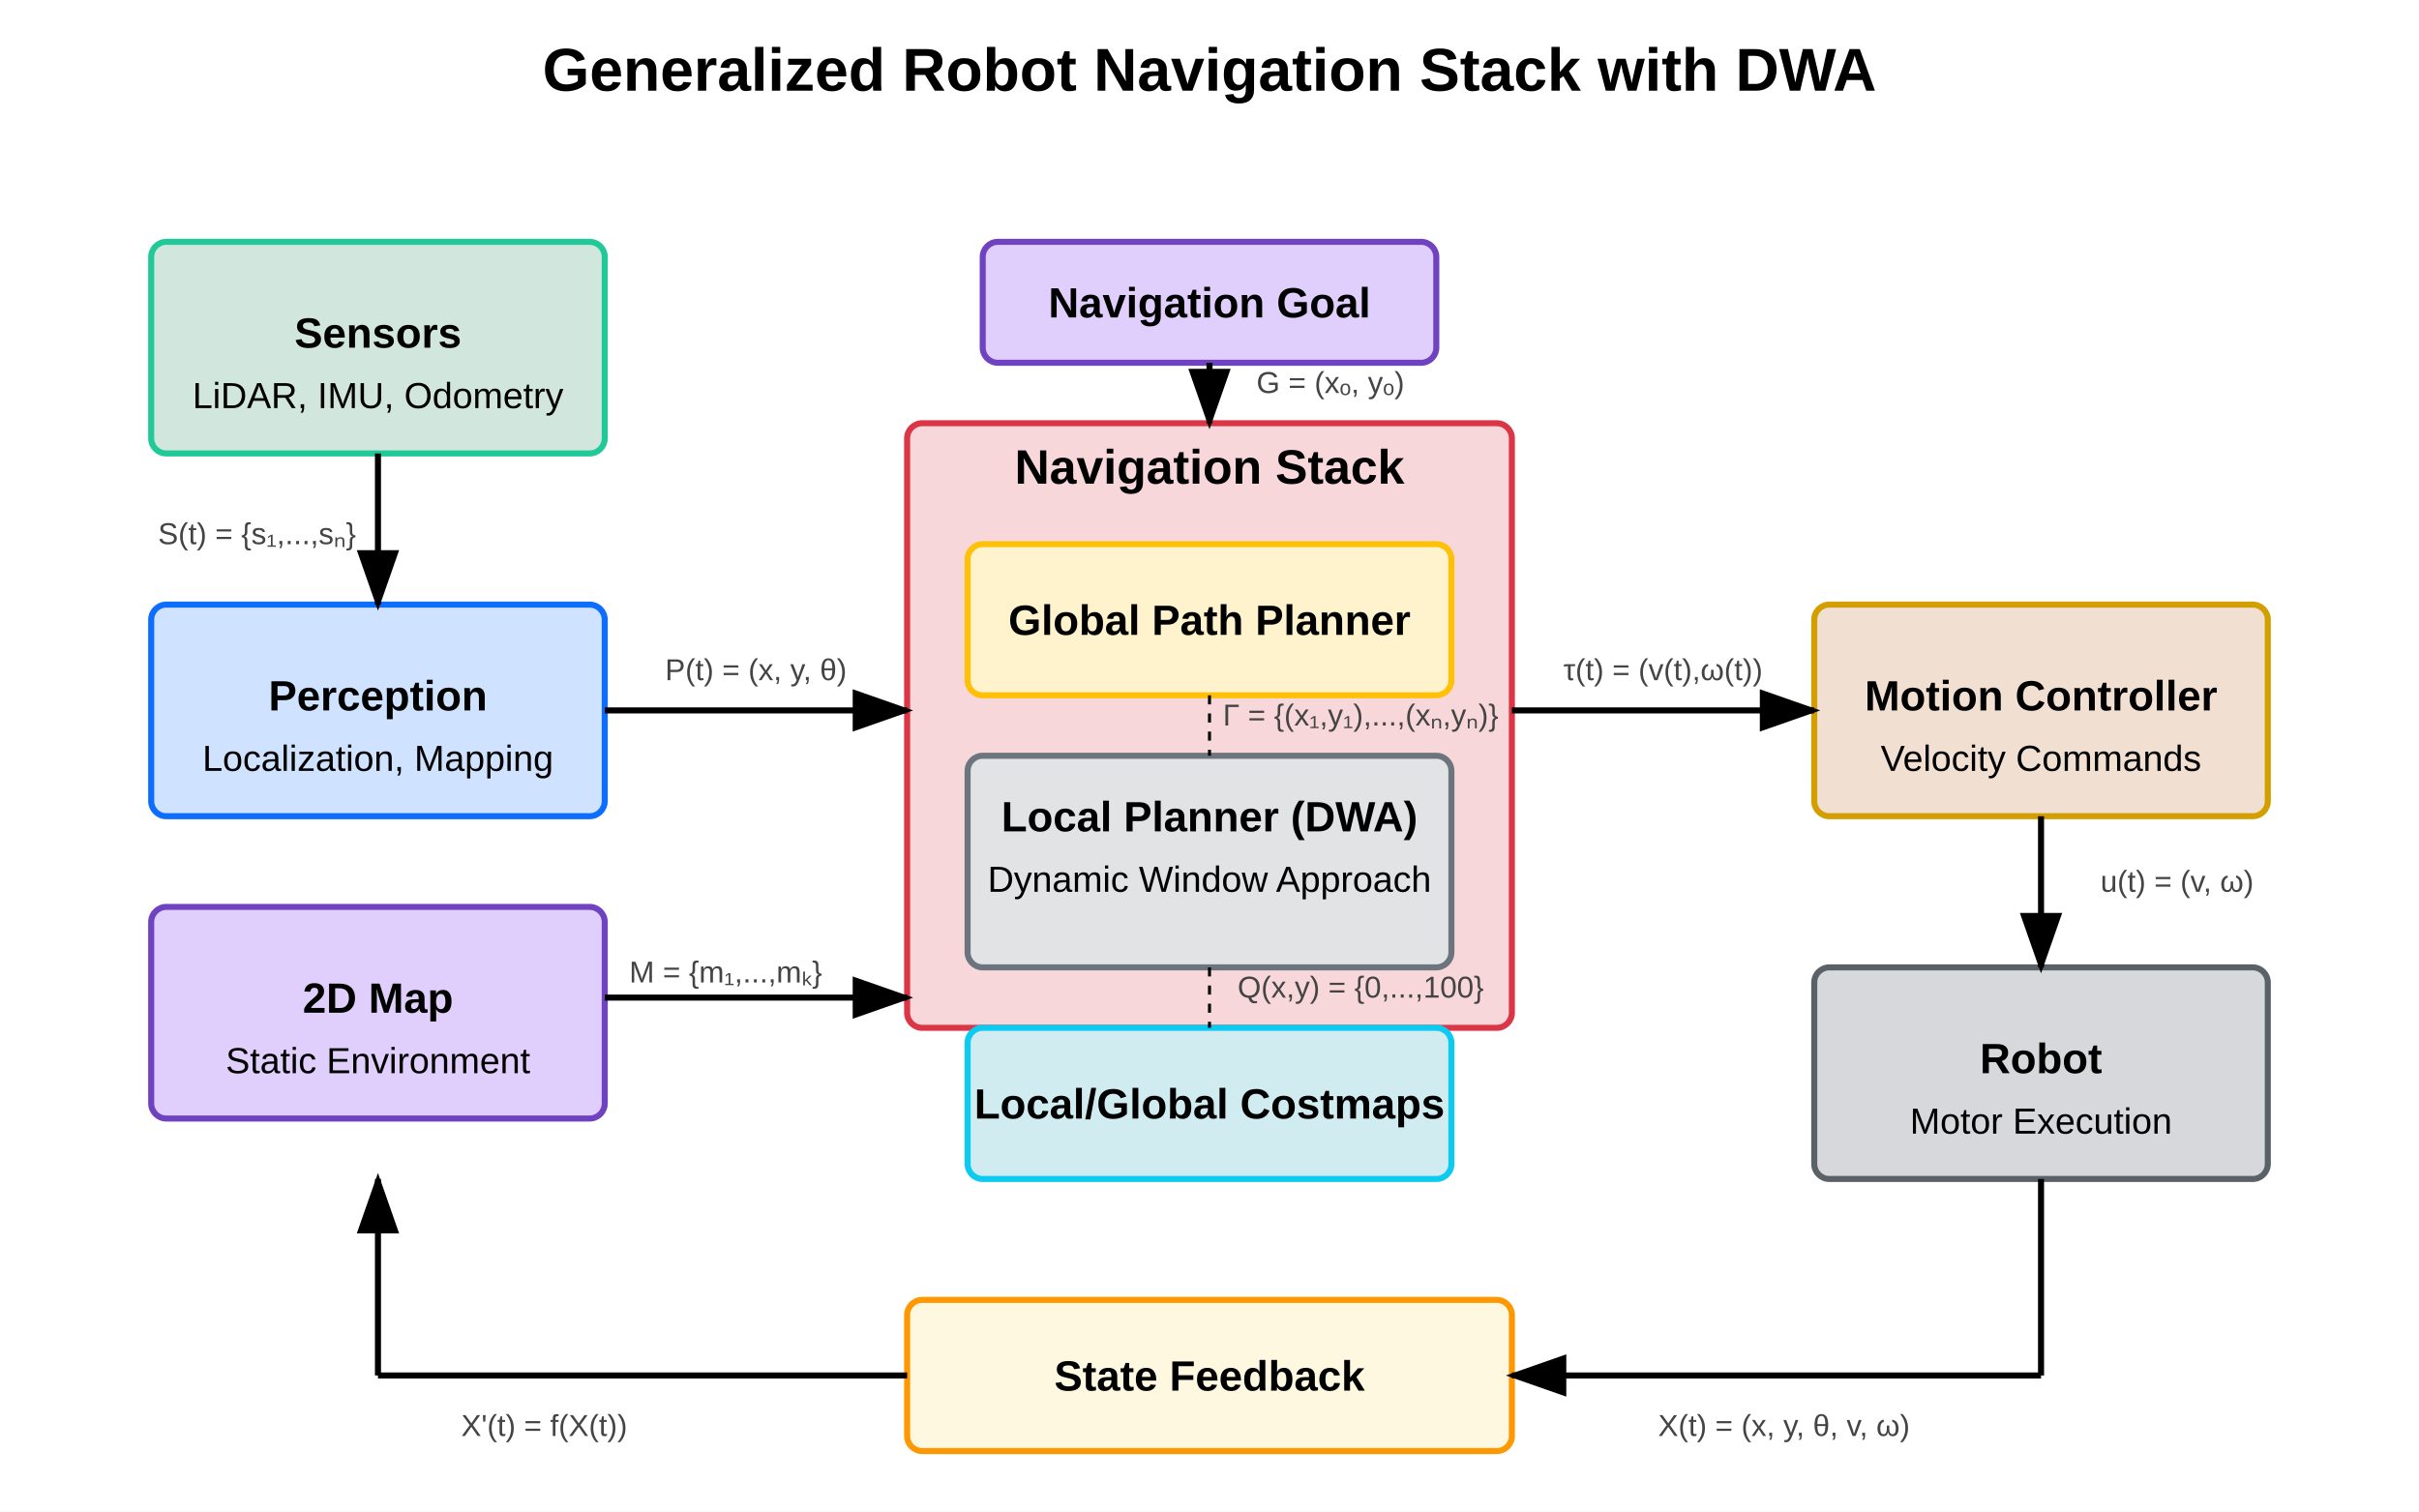
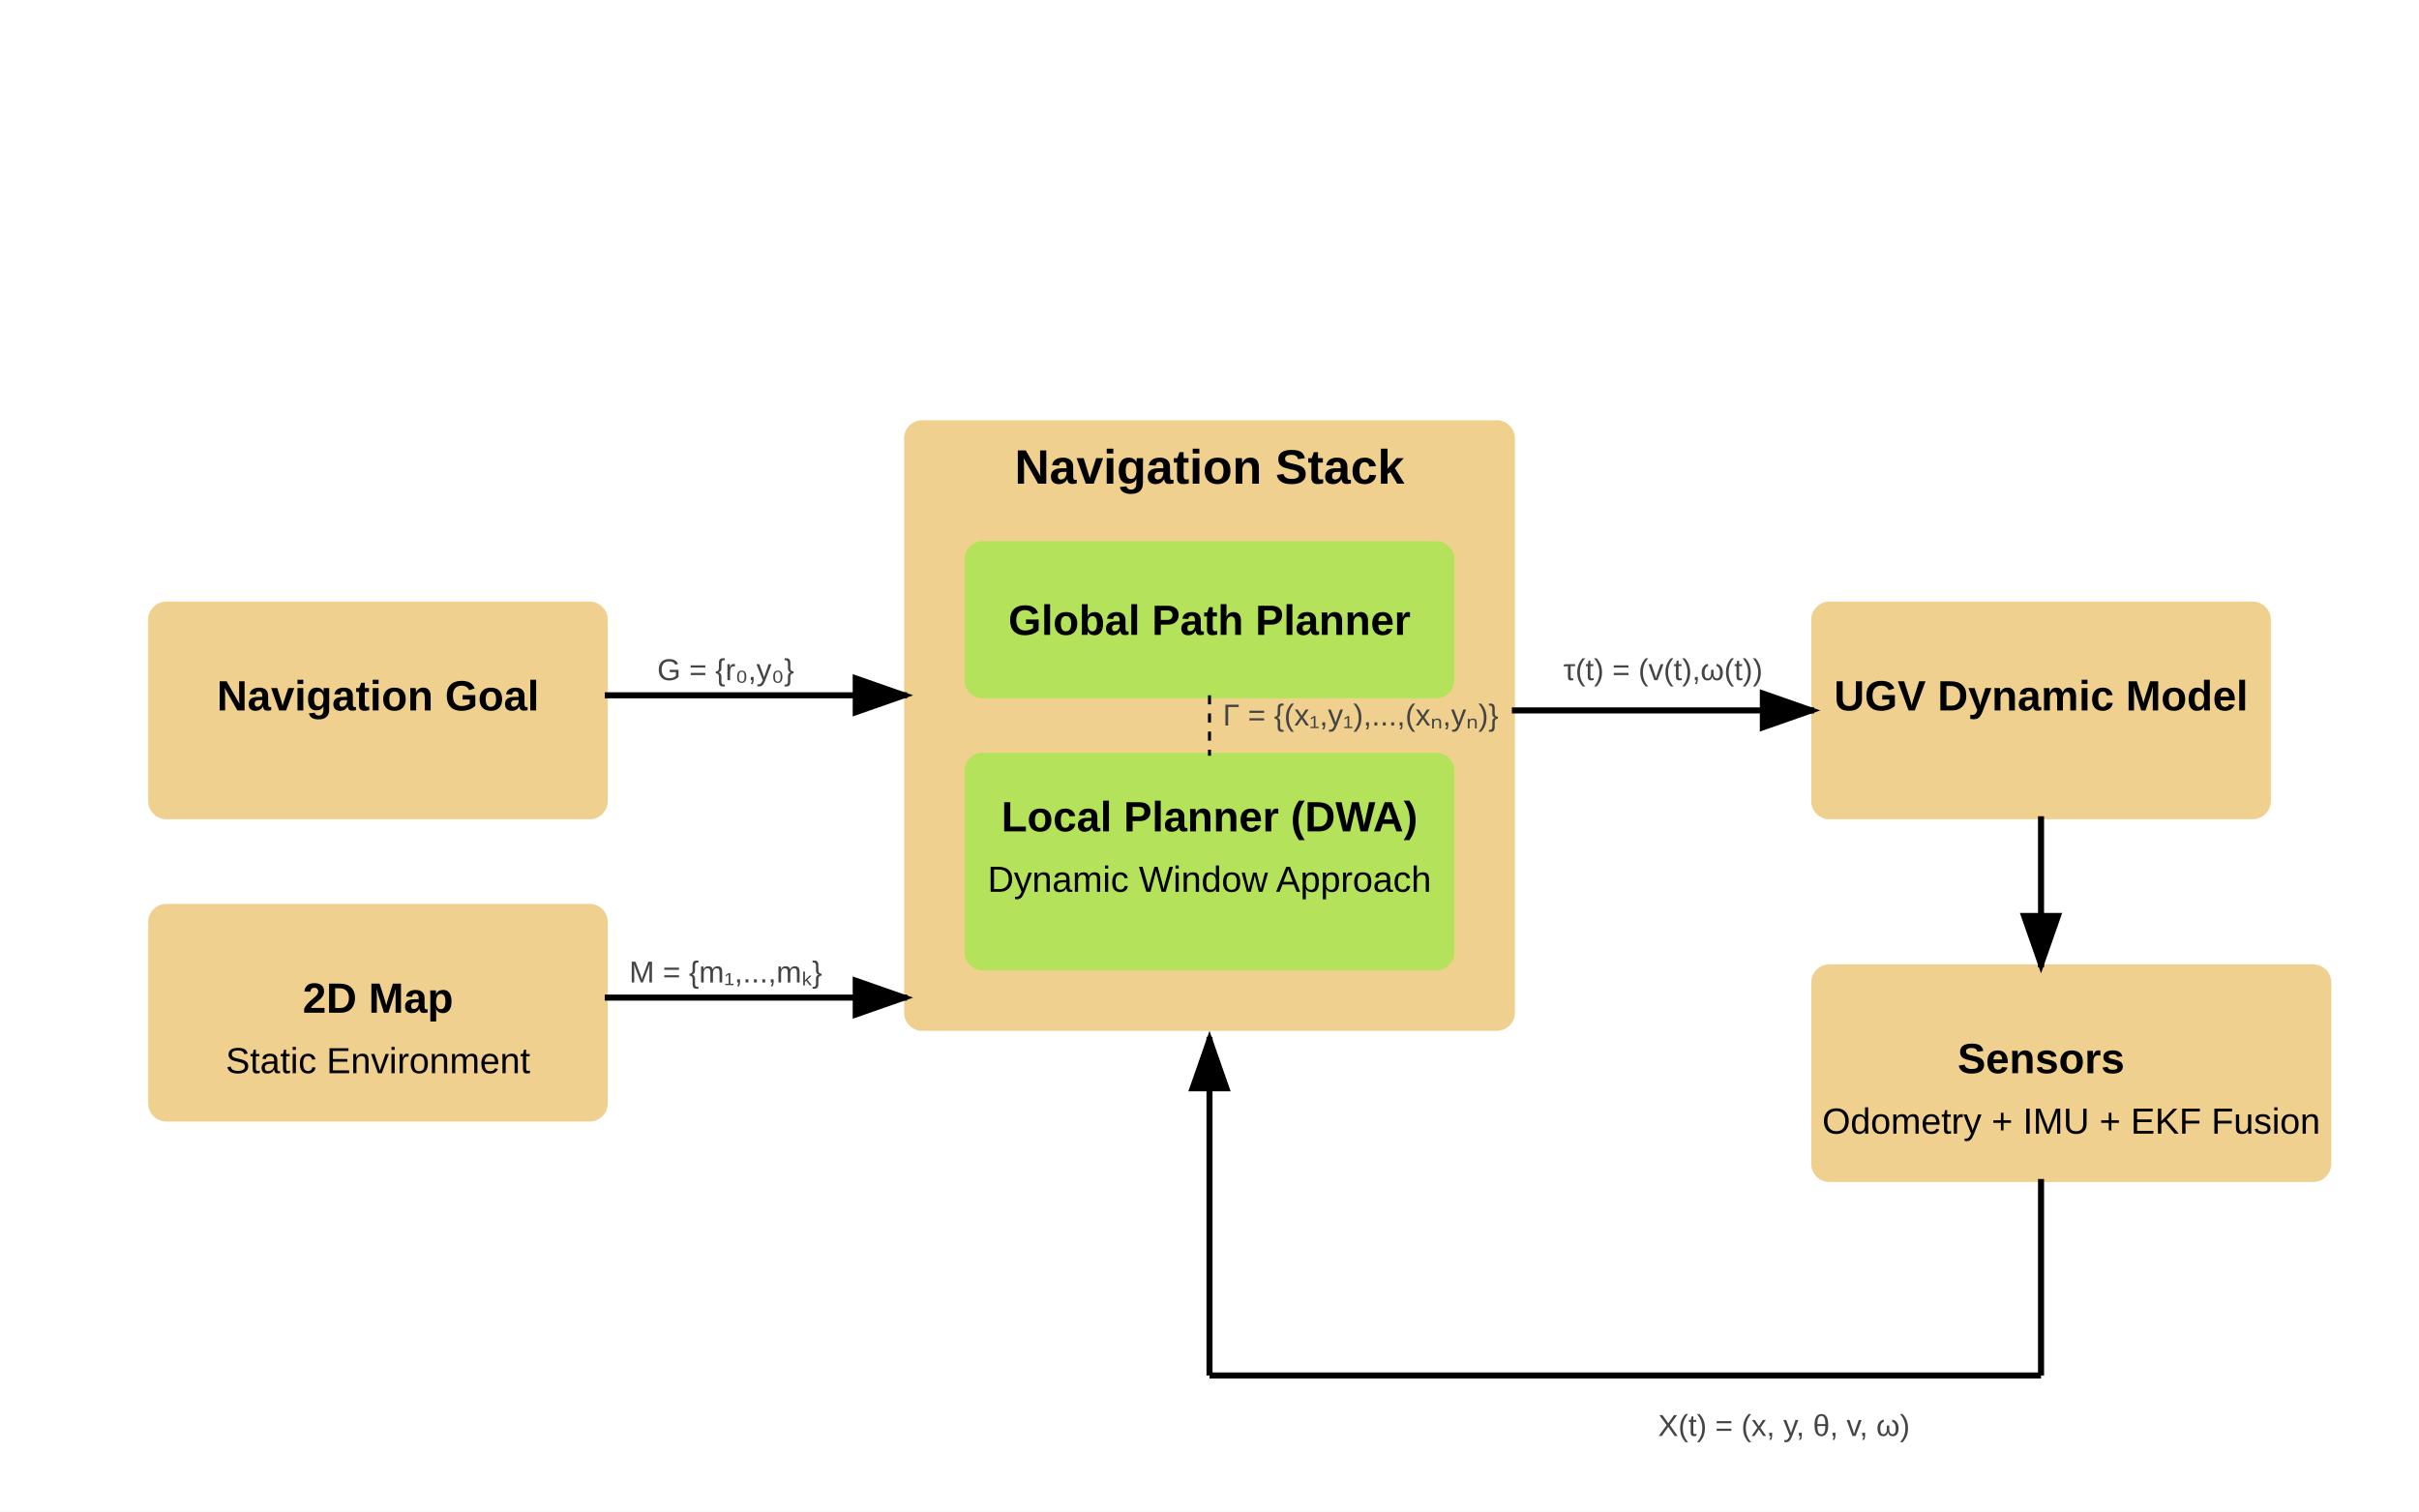
<svg xmlns="http://www.w3.org/2000/svg" viewBox="0 0 800 500">
  <rect width="800" height="500" fill="#ffffff" />
-   <text x="400" y="30" font-family="Arial" font-size="20" font-weight="bold" text-anchor="middle">Generalized Robot Navigation Stack with DWA</text>
-   <rect x="50" y="80" width="150" height="70" fill="#d1e7dd" stroke="#20c997" stroke-width="2" rx="5" />
-   <text x="125" y="115" font-family="Arial" font-size="14" font-weight="bold" text-anchor="middle">Sensors</text>
-   <text x="125" y="135" font-family="Arial" font-size="12" text-anchor="middle">LiDAR, IMU, Odometry</text>
-   <rect x="50" y="200" width="150" height="70" fill="#cfe2ff" stroke="#0d6efd" stroke-width="2" rx="5" />
-   <text x="125" y="235" font-family="Arial" font-size="14" font-weight="bold" text-anchor="middle">Perception</text>
-   <text x="125" y="255" font-family="Arial" font-size="12" text-anchor="middle">Localization, Mapping</text>
-   <rect x="50" y="300" width="150" height="70" fill="#e0cffc" stroke="#6f42c1" stroke-width="2" rx="5" />
+   <rect x="50" y="300" width="150" height="70" fill="#efd08e" stroke="#efd08e" stroke-width="2" rx="5" />
  <text x="125" y="335" font-family="Arial" font-size="14" font-weight="bold" text-anchor="middle">2D Map</text>
  <text x="125" y="355" font-family="Arial" font-size="12" text-anchor="middle">Static Environment</text>
-   <rect x="300" y="140" width="200" height="200" fill="#f8d7da" stroke="#dc3545" stroke-width="2" rx="5" />
+   <rect x="300" y="140" width="200" height="200" fill="#efd08e" stroke="#efd08e" stroke-width="2" rx="5" />
  <text x="400" y="160" font-family="Arial" font-size="16" font-weight="bold" text-anchor="middle">Navigation Stack</text>
-   <rect x="320" y="180" width="160" height="50" fill="#fff3cd" stroke="#ffc107" stroke-width="2" rx="5" />
+   <rect x="320" y="180" width="160" height="50" fill="#b4e35b" stroke="#b4e35b" stroke-width="2" rx="5" />
  <text x="400" y="210" font-family="Arial" font-size="14" font-weight="bold" text-anchor="middle">Global Path Planner</text>
-   <rect x="320" y="250" width="160" height="70" fill="#e2e3e5" stroke="#6c757d" stroke-width="2" rx="5" />
+   <rect x="320" y="250" width="160" height="70" fill="#b4e35b" stroke="#b4e35b" stroke-width="2" rx="5" />
  <text x="400" y="275" font-family="Arial" font-size="14" font-weight="bold" text-anchor="middle">Local Planner (DWA)</text>
  <text x="400" y="295" font-family="Arial" font-size="12" text-anchor="middle">Dynamic Window Approach</text>
-   <rect x="320" y="340" width="160" height="50" fill="#d1ecf1" stroke="#0dcaf0" stroke-width="2" rx="5" />
-   <text x="400" y="370" font-family="Arial" font-size="14" font-weight="bold" text-anchor="middle">Local/Global Costmaps</text>
-   <rect x="600" y="200" width="150" height="70" fill="#f1dfd1" stroke="#d39e00" stroke-width="2" rx="5" />
-   <text x="675" y="235" font-family="Arial" font-size="14" font-weight="bold" text-anchor="middle">Motion Controller</text>
-   <text x="675" y="255" font-family="Arial" font-size="12" text-anchor="middle">Velocity Commands</text>
-   <rect x="325" y="80" width="150" height="40" fill="#e0cffc" stroke="#6f42c1" stroke-width="2" rx="5" />
-   <text x="400" y="105" font-family="Arial" font-size="14" font-weight="bold" text-anchor="middle">Navigation Goal</text>
-   <rect x="600" y="320" width="150" height="70" fill="#d6d8db" stroke="#5a6268" stroke-width="2" rx="5" />
-   <text x="675" y="355" font-family="Arial" font-size="14" font-weight="bold" text-anchor="middle">Robot</text>
-   <text x="675" y="375" font-family="Arial" font-size="12" text-anchor="middle">Motor Execution</text>
-   <rect x="300" y="430" width="200" height="50" fill="#fff8e1" stroke="#ff9800" stroke-width="2" rx="5" />
-   <text x="400" y="460" font-family="Arial" font-size="14" font-weight="bold" text-anchor="middle">State Feedback</text>
-   <line x1="125" y1="150" x2="125" y2="200" stroke="#000" stroke-width="2" marker-end="url(#arrowhead)" />
-   <text x="85" y="180" font-family="Arial" font-size="10" fill="#444" text-anchor="middle">S(t) = {s₁,...,sₙ}</text>
-   <line x1="200" y1="235" x2="300" y2="235" stroke="#000" stroke-width="2" marker-end="url(#arrowhead)" />
-   <text x="250" y="225" font-family="Arial" font-size="10" fill="#444" text-anchor="middle">P(t) = (x, y, θ)</text>
+   <rect x="600" y="200" width="150" height="70" fill="#efd08e" stroke="#efd08e" stroke-width="2" rx="5" />
+   <text x="675" y="235" font-family="Arial" font-size="14" font-weight="bold" text-anchor="middle">UGV Dynamic Model</text>
+   <rect x="50" y="200" width="150" height="70" fill="#efd08e" stroke="#efd08e" stroke-width="2" rx="5" />
+   <text x="125" y="235" font-family="Arial" font-size="14" font-weight="bold" text-anchor="middle">Navigation Goal</text>
+   <text x="125" y="255" font-family="Arial" font-size="12" text-anchor="middle" />
+   <rect x="600" y="320" width="170" height="70" fill="#efd08e" stroke="#efd08e" stroke-width="2" rx="5" />
+   <text x="675" y="355" font-family="Arial" font-size="14" font-weight="bold" text-anchor="middle">Sensors</text>
+   <text x="685" y="375" font-family="Arial" font-size="12" text-anchor="middle">Odometry + IMU + EKF Fusion</text>
  <line x1="200" y1="330" x2="300" y2="330" stroke="#000" stroke-width="2" marker-end="url(#arrowhead)" />
  <text x="240" y="325" font-family="Arial" font-size="10" fill="#444" text-anchor="middle">M = {m₁,...,mₖ}</text>
-   <line x1="400" y1="120" x2="400" y2="140" stroke="#000" stroke-width="2" marker-end="url(#arrowhead)" />
-   <text x="440" y="130" font-family="Arial" font-size="10" fill="#444" text-anchor="middle">G = (xₒ, yₒ)</text>
+   <line x1="200" y1="230" x2="300" y2="230" stroke="#000" stroke-width="2" marker-end="url(#arrowhead)" />
+   <text x="240" y="225" font-family="Arial" font-size="10" fill="#444" text-anchor="middle">G = {r₀,y₀}</text>
  <line x1="400" y1="230" x2="400" y2="250" stroke="#000" stroke-width="1" stroke-dasharray="3,3" />
  <text x="450" y="240" font-family="Arial" font-size="10" fill="#444" text-anchor="middle">Γ = {(x₁,y₁),...,(xₙ,yₙ)}</text>
-   <line x1="400" y1="320" x2="400" y2="340" stroke="#000" stroke-width="1" stroke-dasharray="3,3" />
-   <text x="450" y="330" font-family="Arial" font-size="10" fill="#444" text-anchor="middle">Q(x,y) = {0,...,100}</text>
  <line x1="500" y1="235" x2="600" y2="235" stroke="#000" stroke-width="2" marker-end="url(#arrowhead)" />
  <text x="550" y="225" font-family="Arial" font-size="10" fill="#444" text-anchor="middle">τ(t) = (v(t),ω(t))</text>
  <line x1="675" y1="270" x2="675" y2="320" stroke="#000" stroke-width="2" marker-end="url(#arrowhead)" />
-   <text x="720" y="295" font-family="Arial" font-size="10" fill="#444" text-anchor="middle">u(t) = (v, ω)</text>
  <line x1="675" y1="390" x2="675" y2="455" stroke="#000" stroke-width="2" />
-   <line x1="675" y1="455" x2="500" y2="455" stroke="#000" stroke-width="2" marker-end="url(#arrowhead)" />
+   <line x1="675" y1="455" x2="400" y2="455" stroke="#000" stroke-width="2" />
+   <line x1="400" y1="455" x2="400" y2="343" stroke="#000" stroke-width="2" marker-end="url(#arrowhead)" />
  <text x="590" y="475" font-family="Arial" font-size="10" fill="#444" text-anchor="middle">X(t) = (x, y, θ, v, ω)</text>
-   <line x1="300" y1="455" x2="125" y2="455" stroke="#000" stroke-width="2" />
-   <line x1="125" y1="455" x2="125" y2="390" stroke="#000" stroke-width="2" marker-end="url(#arrowhead)" />
-   <text x="180" y="475" font-family="Arial" font-size="10" fill="#444" text-anchor="middle">X'(t) = f(X(t))</text>
  <defs>
    <marker id="arrowhead" markerWidth="10" markerHeight="7" refX="9" refY="3.5" orient="auto">
      <polygon points="0 0, 10 3.5, 0 7" fill="#000" />
    </marker>
  </defs>
</svg>
